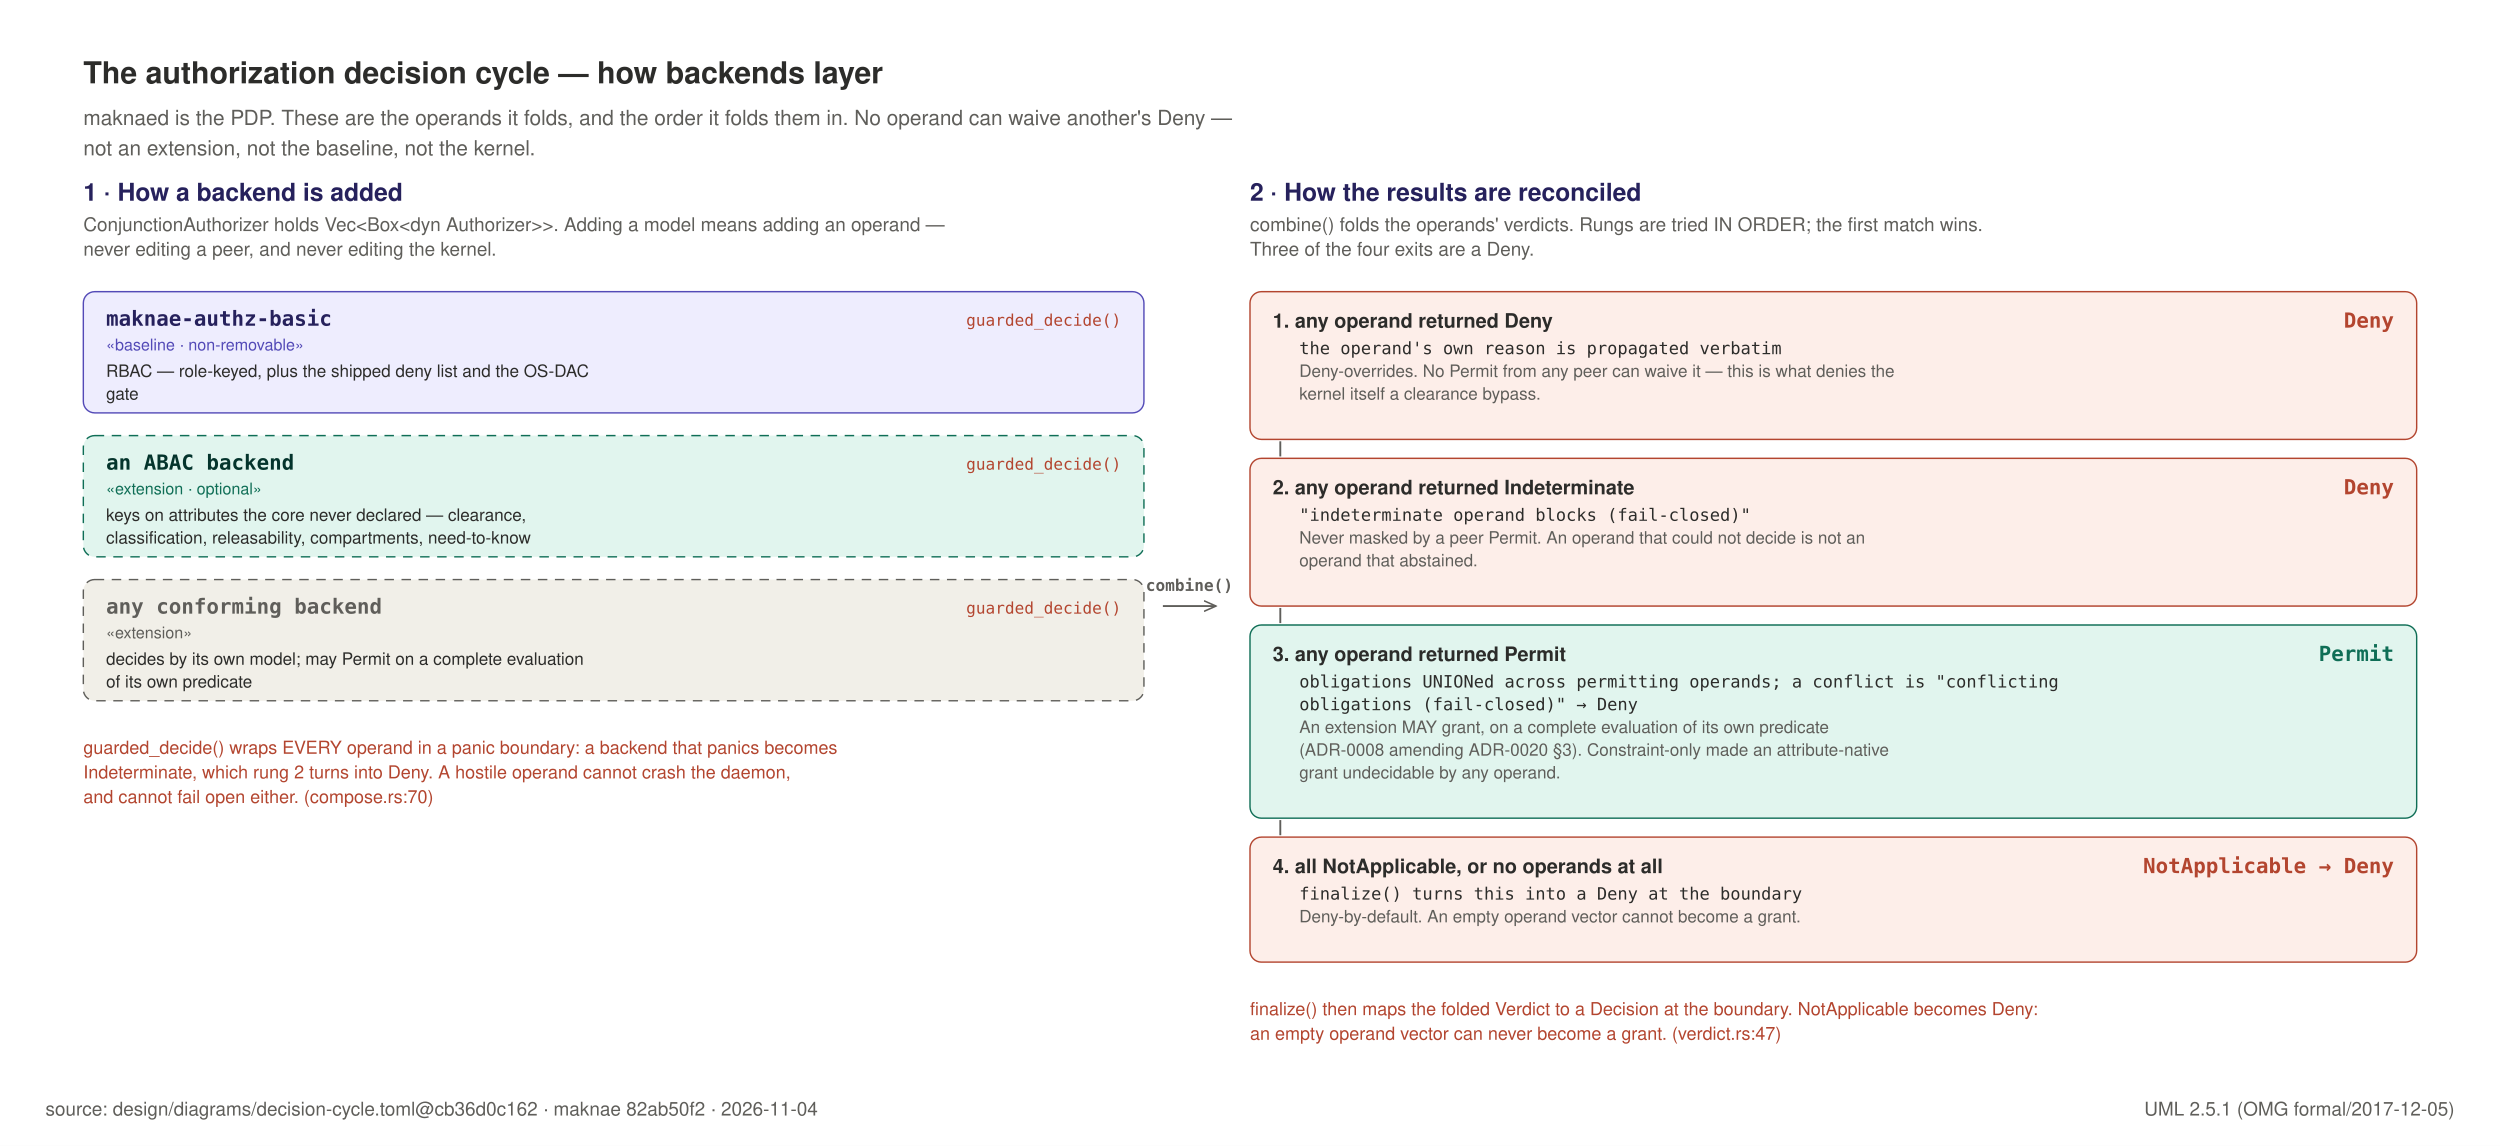
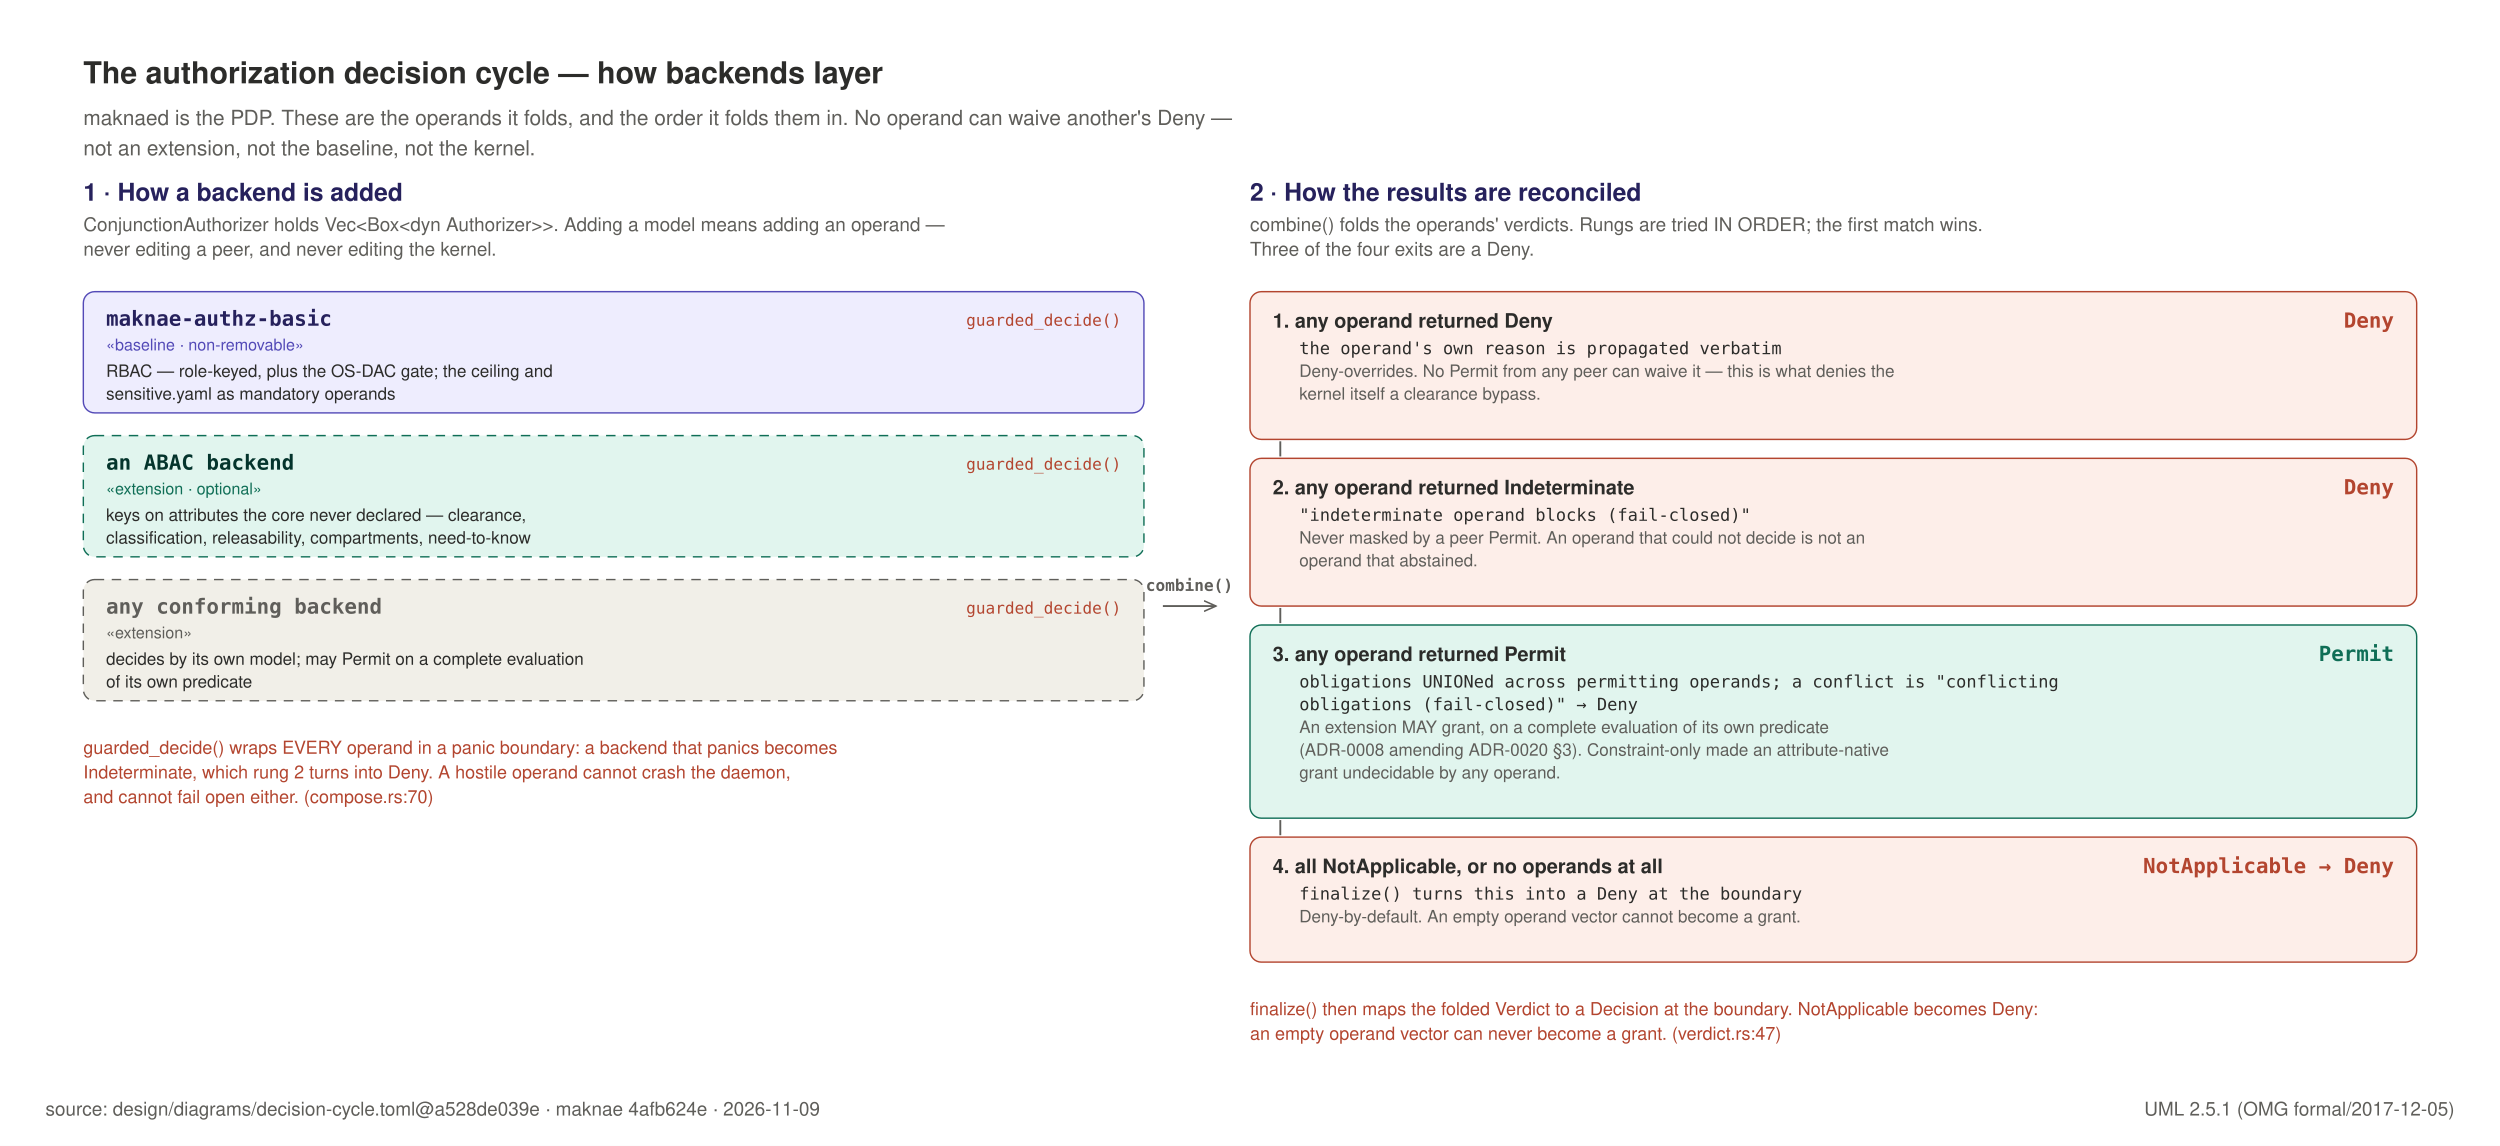
<svg xmlns="http://www.w3.org/2000/svg" width="1320" height="605" viewBox="0 0 1320 605" role="img">
  <rect x="0" y="0" width="1320" height="605" fill="#FFFFFF" />
  <text x="44" y="44" text-anchor="start" font-family="Helvetica, Arial, sans-serif" font-size="16" font-weight="600" fill="#2C2C2A">The authorization decision cycle — how backends layer</text>
  <text x="44" y="66" text-anchor="start" font-family="Helvetica, Arial, sans-serif" font-size="11" font-weight="400" fill="#5F5E5A">maknaed is the PDP. These are the operands it folds, and the order it folds them in. No operand can waive another's Deny —</text>
  <text x="44" y="82" text-anchor="start" font-family="Helvetica, Arial, sans-serif" font-size="11" font-weight="400" fill="#5F5E5A">not an extension, not the baseline, not the kernel.</text>
  <text x="44" y="106" text-anchor="start" font-family="Helvetica, Arial, sans-serif" font-size="13" font-weight="600" fill="#26215C">1 · How a backend is added</text>
  <text x="44" y="122" text-anchor="start" font-family="Helvetica, Arial, sans-serif" font-size="10" font-weight="400" fill="#5F5E5A">ConjunctionAuthorizer holds Vec&lt;Box&lt;dyn Authorizer&gt;&gt;. Adding a model means adding an operand —</text>
  <text x="44" y="135" text-anchor="start" font-family="Helvetica, Arial, sans-serif" font-size="10" font-weight="400" fill="#5F5E5A">never editing a peer, and never editing the kernel.</text>
  <rect x="44" y="154" width="560" height="64" rx="6" fill="#EEEDFE" stroke="#534AB7" stroke-width="0.75" />
  <text x="56" y="172" text-anchor="start" font-family="ui-monospace, SFMono-Regular, Menlo, monospace" font-size="11" font-weight="600" fill="#26215C">maknae-authz-basic</text>
  <text x="56" y="185" text-anchor="start" font-family="Helvetica, Arial, sans-serif" font-size="8.5" font-weight="400" fill="#534AB7">«baseline · non-removable»</text>
-   <text x="56" y="199" text-anchor="start" font-family="Helvetica, Arial, sans-serif" font-size="9" font-weight="400" fill="#2C2C2A">RBAC — role-keyed, plus the shipped deny list and the OS-DAC</text>
-   <text x="56" y="211" text-anchor="start" font-family="Helvetica, Arial, sans-serif" font-size="9" font-weight="400" fill="#2C2C2A">gate</text>
+   <text x="56" y="199" text-anchor="start" font-family="Helvetica, Arial, sans-serif" font-size="9" font-weight="400" fill="#2C2C2A">RBAC — role-keyed, plus the OS-DAC gate; the ceiling and</text>
+   <text x="56" y="211" text-anchor="start" font-family="Helvetica, Arial, sans-serif" font-size="9" font-weight="400" fill="#2C2C2A">sensitive.yaml as mandatory operands</text>
  <text x="592" y="172" text-anchor="end" font-family="ui-monospace, SFMono-Regular, Menlo, monospace" font-size="8.5" font-weight="400" fill="#B3452F">guarded_decide()</text>
  <rect x="44" y="230" width="560" height="64" rx="6" fill="#E1F5EE" stroke="#0F6E56" stroke-width="0.75" stroke-dasharray="5 4" />
  <text x="56" y="248" text-anchor="start" font-family="ui-monospace, SFMono-Regular, Menlo, monospace" font-size="11" font-weight="600" fill="#04342C">an ABAC backend</text>
  <text x="56" y="261" text-anchor="start" font-family="Helvetica, Arial, sans-serif" font-size="8.5" font-weight="400" fill="#0F6E56">«extension · optional»</text>
  <text x="56" y="275" text-anchor="start" font-family="Helvetica, Arial, sans-serif" font-size="9" font-weight="400" fill="#2C2C2A">keys on attributes the core never declared — clearance,</text>
  <text x="56" y="287" text-anchor="start" font-family="Helvetica, Arial, sans-serif" font-size="9" font-weight="400" fill="#2C2C2A">classification, releasability, compartments, need-to-know</text>
  <text x="592" y="248" text-anchor="end" font-family="ui-monospace, SFMono-Regular, Menlo, monospace" font-size="8.5" font-weight="400" fill="#B3452F">guarded_decide()</text>
  <rect x="44" y="306" width="560" height="64" rx="6" fill="#F1EFE8" stroke="#5F5E5A" stroke-width="0.75" stroke-dasharray="5 4" />
  <text x="56" y="324" text-anchor="start" font-family="ui-monospace, SFMono-Regular, Menlo, monospace" font-size="11" font-weight="600" fill="#5F5E5A">any conforming backend</text>
  <text x="56" y="337" text-anchor="start" font-family="Helvetica, Arial, sans-serif" font-size="8.5" font-weight="400" fill="#5F5E5A">«extension»</text>
  <text x="56" y="351" text-anchor="start" font-family="Helvetica, Arial, sans-serif" font-size="9" font-weight="400" fill="#2C2C2A">decides by its own model; may Permit on a complete evaluation</text>
  <text x="56" y="363" text-anchor="start" font-family="Helvetica, Arial, sans-serif" font-size="9" font-weight="400" fill="#2C2C2A">of its own predicate</text>
  <text x="592" y="324" text-anchor="end" font-family="ui-monospace, SFMono-Regular, Menlo, monospace" font-size="8.5" font-weight="400" fill="#B3452F">guarded_decide()</text>
  <text x="44" y="398" text-anchor="start" font-family="Helvetica, Arial, sans-serif" font-size="9.5" font-weight="400" fill="#B3452F">guarded_decide() wraps EVERY operand in a panic boundary: a backend that panics becomes</text>
  <text x="44" y="411" text-anchor="start" font-family="Helvetica, Arial, sans-serif" font-size="9.5" font-weight="400" fill="#B3452F">Indeterminate, which rung 2 turns into Deny. A hostile operand cannot crash the daemon,</text>
  <text x="44" y="424" text-anchor="start" font-family="Helvetica, Arial, sans-serif" font-size="9.5" font-weight="400" fill="#B3452F">and cannot fail open either.  (compose.rs:70)</text>
  <path d="M 614 320 h 28" stroke="#5F5E5A" stroke-width="1" marker-end="url(#dep2)" />
  <defs>
    <marker id="dep2" viewBox="0 0 10 10" refX="9" refY="5" markerWidth="7" markerHeight="7" orient="auto-start-reverse">
      <path d="M 0 1 L 9 5 L 0 9" fill="none" stroke="#5F5E5A" stroke-width="1.2" />
    </marker>
  </defs>
  <text x="628" y="312" text-anchor="middle" font-family="ui-monospace, SFMono-Regular, Menlo, monospace" font-size="8.5" font-weight="600" fill="#5F5E5A">combine()</text>
  <text x="660" y="106" text-anchor="start" font-family="Helvetica, Arial, sans-serif" font-size="13" font-weight="600" fill="#26215C">2 · How the results are reconciled</text>
  <text x="660" y="122" text-anchor="start" font-family="Helvetica, Arial, sans-serif" font-size="10" font-weight="400" fill="#5F5E5A">combine() folds the operands' verdicts. Rungs are tried IN ORDER; the first match wins.</text>
  <text x="660" y="135" text-anchor="start" font-family="Helvetica, Arial, sans-serif" font-size="10" font-weight="400" fill="#5F5E5A">Three of the four exits are a Deny.</text>
  <rect x="660" y="154" width="616" height="78" rx="6" fill="#FDEEE9" stroke="#B3452F" stroke-width="0.75" />
  <text x="672" y="173" text-anchor="start" font-family="Helvetica, Arial, sans-serif" font-size="10.5" font-weight="600" fill="#2C2C2A">1.  any operand returned Deny</text>
  <text x="1264" y="173" text-anchor="end" font-family="ui-monospace, SFMono-Regular, Menlo, monospace" font-size="11" font-weight="700" fill="#B3452F">Deny</text>
  <text x="686" y="187" text-anchor="start" font-family="ui-monospace, SFMono-Regular, Menlo, monospace" font-size="9" font-weight="400" fill="#2C2C2A">the operand's own reason is propagated verbatim</text>
  <text x="686" y="199" text-anchor="start" font-family="Helvetica, Arial, sans-serif" font-size="9" font-weight="400" fill="#5F5E5A">Deny-overrides. No Permit from any peer can waive it — this is what denies the</text>
  <text x="686" y="211" text-anchor="start" font-family="Helvetica, Arial, sans-serif" font-size="9" font-weight="400" fill="#5F5E5A">kernel itself a clearance bypass.</text>
  <line x1="676" y1="233" x2="676" y2="241" stroke="#5F5E5A" stroke-width="1" />
  <rect x="660" y="242" width="616" height="78" rx="6" fill="#FDEEE9" stroke="#B3452F" stroke-width="0.75" />
  <text x="672" y="261" text-anchor="start" font-family="Helvetica, Arial, sans-serif" font-size="10.5" font-weight="600" fill="#2C2C2A">2.  any operand returned Indeterminate</text>
  <text x="1264" y="261" text-anchor="end" font-family="ui-monospace, SFMono-Regular, Menlo, monospace" font-size="11" font-weight="700" fill="#B3452F">Deny</text>
  <text x="686" y="275" text-anchor="start" font-family="ui-monospace, SFMono-Regular, Menlo, monospace" font-size="9" font-weight="400" fill="#2C2C2A">"indeterminate operand blocks (fail-closed)"</text>
  <text x="686" y="287" text-anchor="start" font-family="Helvetica, Arial, sans-serif" font-size="9" font-weight="400" fill="#5F5E5A">Never masked by a peer Permit. An operand that could not decide is not an</text>
  <text x="686" y="299" text-anchor="start" font-family="Helvetica, Arial, sans-serif" font-size="9" font-weight="400" fill="#5F5E5A">operand that abstained.</text>
  <line x1="676" y1="321" x2="676" y2="329" stroke="#5F5E5A" stroke-width="1" />
  <rect x="660" y="330" width="616" height="102" rx="6" fill="#E1F5EE" stroke="#0F6E56" stroke-width="0.75" />
  <text x="672" y="349" text-anchor="start" font-family="Helvetica, Arial, sans-serif" font-size="10.5" font-weight="600" fill="#2C2C2A">3.  any operand returned Permit</text>
  <text x="1264" y="349" text-anchor="end" font-family="ui-monospace, SFMono-Regular, Menlo, monospace" font-size="11" font-weight="700" fill="#0F6E56">Permit</text>
  <text x="686" y="363" text-anchor="start" font-family="ui-monospace, SFMono-Regular, Menlo, monospace" font-size="9" font-weight="400" fill="#2C2C2A">obligations UNIONed across permitting operands; a conflict is "conflicting</text>
  <text x="686" y="375" text-anchor="start" font-family="ui-monospace, SFMono-Regular, Menlo, monospace" font-size="9" font-weight="400" fill="#2C2C2A">obligations (fail-closed)" → Deny</text>
  <text x="686" y="387" text-anchor="start" font-family="Helvetica, Arial, sans-serif" font-size="9" font-weight="400" fill="#5F5E5A">An extension MAY grant, on a complete evaluation of its own predicate</text>
  <text x="686" y="399" text-anchor="start" font-family="Helvetica, Arial, sans-serif" font-size="9" font-weight="400" fill="#5F5E5A">(ADR-0008 amending ADR-0020 §3). Constraint-only made an attribute-native</text>
  <text x="686" y="411" text-anchor="start" font-family="Helvetica, Arial, sans-serif" font-size="9" font-weight="400" fill="#5F5E5A">grant undecidable by any operand.</text>
  <line x1="676" y1="433" x2="676" y2="441" stroke="#5F5E5A" stroke-width="1" />
  <rect x="660" y="442" width="616" height="66" rx="6" fill="#FDEEE9" stroke="#B3452F" stroke-width="0.75" />
  <text x="672" y="461" text-anchor="start" font-family="Helvetica, Arial, sans-serif" font-size="10.5" font-weight="600" fill="#2C2C2A">4.  all NotApplicable, or no operands at all</text>
  <text x="1264" y="461" text-anchor="end" font-family="ui-monospace, SFMono-Regular, Menlo, monospace" font-size="11" font-weight="700" fill="#B3452F">NotApplicable → Deny</text>
  <text x="686" y="475" text-anchor="start" font-family="ui-monospace, SFMono-Regular, Menlo, monospace" font-size="9" font-weight="400" fill="#2C2C2A">finalize() turns this into a Deny at the boundary</text>
  <text x="686" y="487" text-anchor="start" font-family="Helvetica, Arial, sans-serif" font-size="9" font-weight="400" fill="#5F5E5A">Deny-by-default. An empty operand vector cannot become a grant.</text>
  <text x="660" y="536" text-anchor="start" font-family="Helvetica, Arial, sans-serif" font-size="9.5" font-weight="400" fill="#B3452F">finalize() then maps the folded Verdict to a Decision at the boundary. NotApplicable becomes Deny:</text>
  <text x="660" y="549" text-anchor="start" font-family="Helvetica, Arial, sans-serif" font-size="9.5" font-weight="400" fill="#B3452F">an empty operand vector can never become a grant. (verdict.rs:47)</text>
-   <text x="24" y="589" text-anchor="start" font-family="Helvetica, Arial, sans-serif" font-size="10" font-weight="400" fill="#5F5E5A">source: design/diagrams/decision-cycle.toml@cb36d0c162 · maknae 82ab50f2 · 2026-11-04</text>
+   <text x="24" y="589" text-anchor="start" font-family="Helvetica, Arial, sans-serif" font-size="10" font-weight="400" fill="#5F5E5A">source: design/diagrams/decision-cycle.toml@a528de039e · maknae 4afb624e · 2026-11-09</text>
  <text x="1296" y="589" text-anchor="end" font-family="Helvetica, Arial, sans-serif" font-size="10" font-weight="400" fill="#5F5E5A">UML 2.5.1 (OMG formal/2017-12-05)</text>
</svg>
